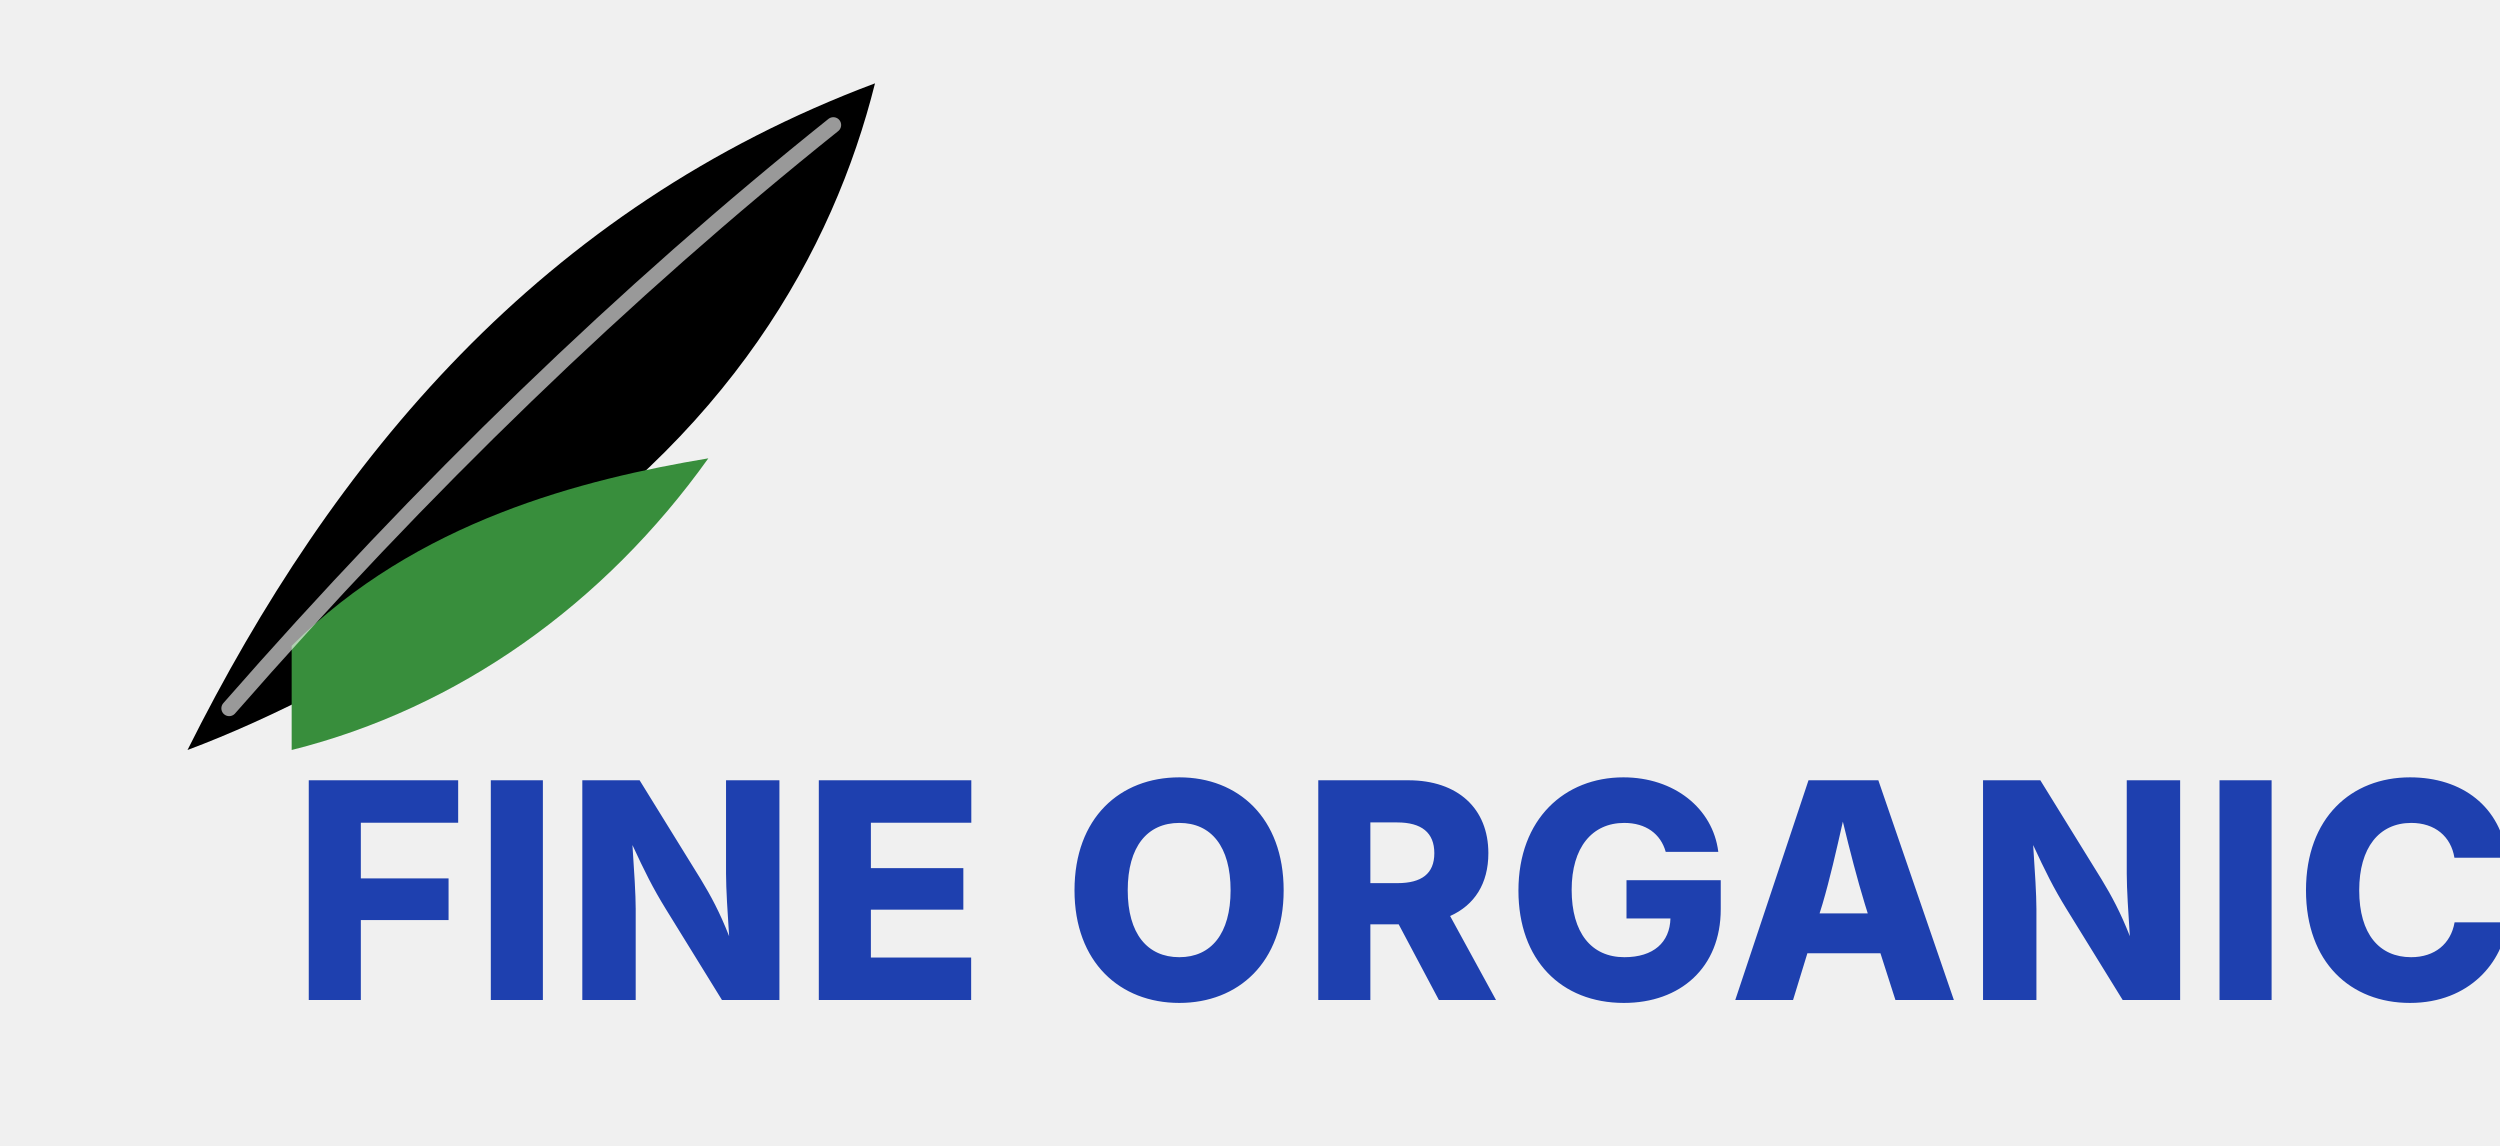
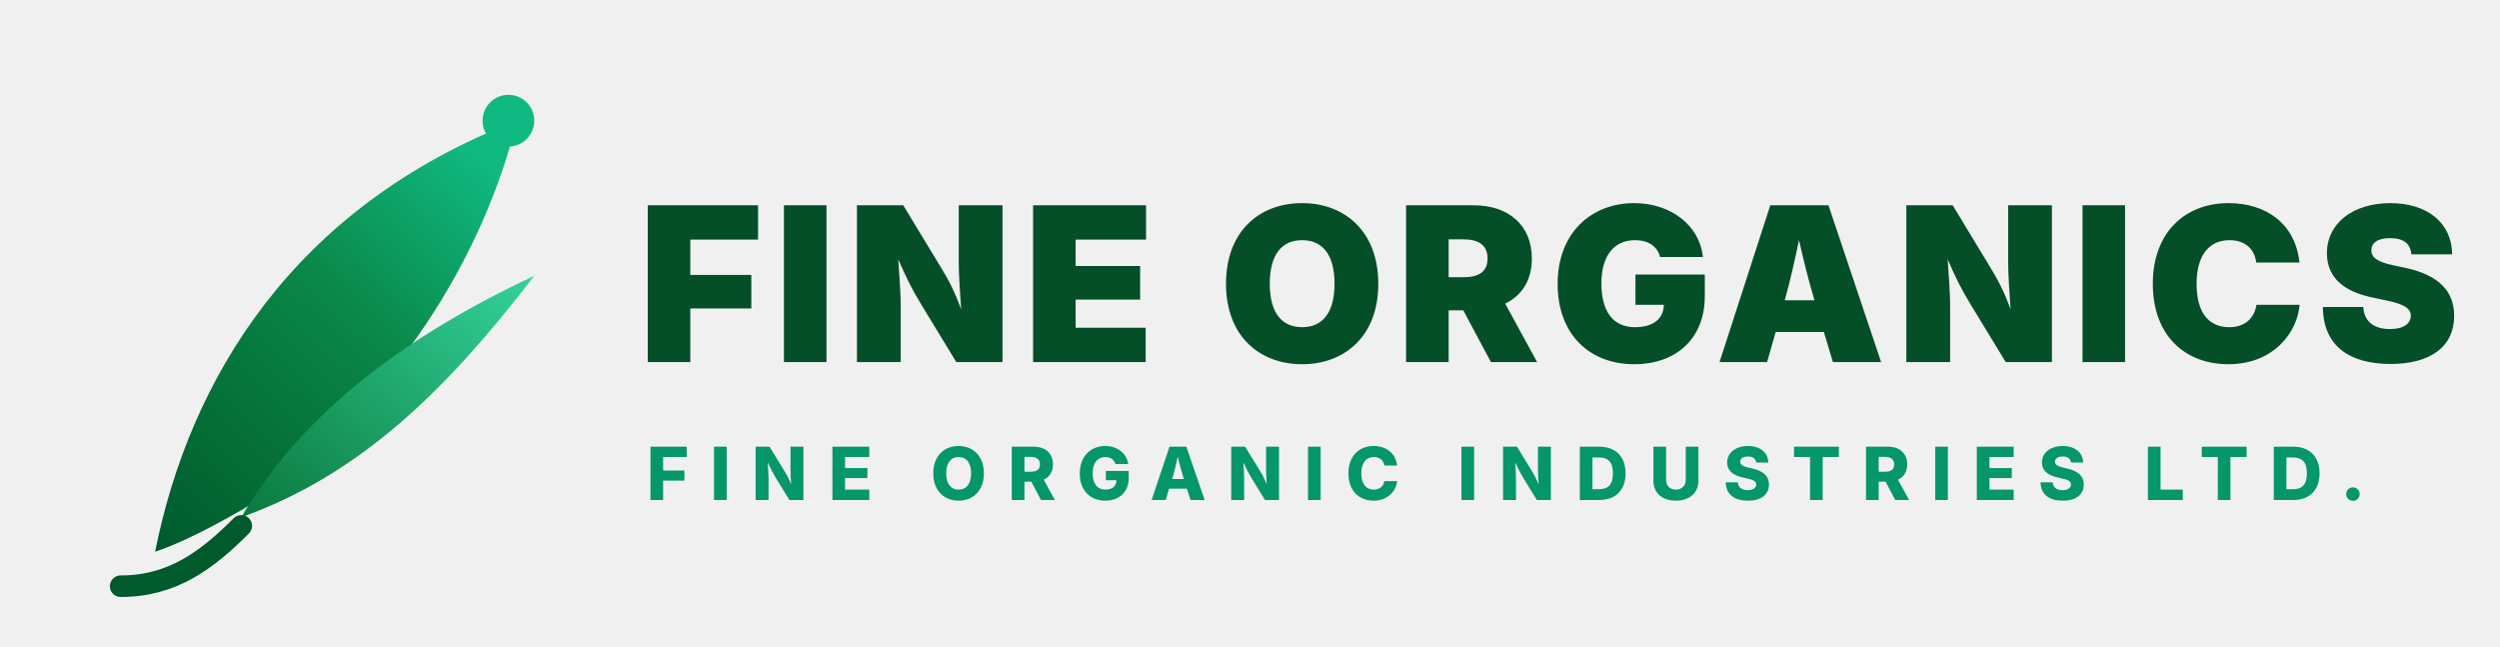
- <svg xmlns="http://www.w3.org/2000/svg" viewBox="0 0 240 110" width="100%" height="100%">
+ <svg xmlns="http://www.w3.org/2000/svg" viewBox="0 0 290 75" width="100%" height="100%">
  <defs>
-     <linearGradient id="fo-leaf-grad" x1="0%" y1="100%" x2="100%" y2="0%">
-       <stop offset="0%" stopColor="#43A047" />
-       <stop offset="50%" stopColor="#4CAF50" />
-       <stop offset="100%" stopColor="#7CB342" />
+     <linearGradient id="fo-leaf-grad1" x1="0%" y1="100%" x2="80%" y2="0%">
+       <stop offset="0%" stop-color="#005A2B" />
+       <stop offset="60%" stop-color="#0A8748" />
+       <stop offset="100%" stop-color="#10B981" />
+     </linearGradient>
+     <linearGradient id="fo-leaf-grad2" x1="0%" y1="100%" x2="100%" y2="0%">
+       <stop offset="0%" stop-color="#0A783E" />
+       <stop offset="100%" stop-color="#34D399" />
+     </linearGradient>
+     <linearGradient id="fo-sub-grad" x1="0%" y1="0%" x2="100%" y2="0%">
+       <stop offset="0%" stop-color="#059669" />
+       <stop offset="100%" stop-color="#10B981" />
    </linearGradient>
  </defs>
-   <path d="M 18 72 C 32 44, 52 20, 84 8 C 80 24, 70 42, 48 56 C 36 64, 26 69, 18 72 Z" fill="url(#fo-leaf-grad)" />
-   <path d="M 28 62 C 40 50, 56 46, 68 44 C 58 58, 44 68, 28 72 Z" fill="#388E3C" />
-   <path d="M 22 68 Q 50 36 80 12" stroke="#ffffff" stroke-width="1.5" stroke-linecap="round" fill="none" opacity="0.6" />
-   <text x="28" y="96" font-family="system-ui, -apple-system, sans-serif" font-size="29" font-weight="800" letter-spacing="0.5" fill="#1E40AF">FINE ORGANICS</text>
+   <g transform="translate(6, 6)">
+     <path d="M 12 58 C 16 38, 28 18, 54 8 C 50 24, 40 40, 24 52 C 19 55, 15 57, 12 58 Z" fill="url(#fo-leaf-grad1)" />
+     <path d="M 22 54 C 29 42, 41 33, 56 26 C 46 39, 36 49, 22 54 Z" fill="url(#fo-leaf-grad2)" />
+     <circle cx="53" cy="8" r="3" fill="#10B981" />
+     <path d="M 8 62 C 14 62, 18 59, 22 55" stroke="#005A2B" stroke-width="2.5" stroke-linecap="round" fill="none" />
+   </g>
+   <text x="74" y="42" font-family="system-ui, -apple-system, 'Inter', 'Segoe UI', Roboto, sans-serif" font-size="25" font-weight="900" letter-spacing="1.2" fill="#044E28">
+     FINE ORGANICS
+   </text>
+   <text x="75" y="58" font-family="system-ui, -apple-system, 'Inter', 'Segoe UI', Roboto, sans-serif" font-size="8.5" font-weight="800" letter-spacing="2.4" fill="#059669">
+     FINE ORGANIC INDUSTRIES LTD.
+   </text>
+   <line x1="75" y1="64" x2="280" y2="64" stroke="url(#fo-sub-grad)" stroke-width="1.2" stroke-opacity="0.4" stroke-linecap="round" />
</svg>
